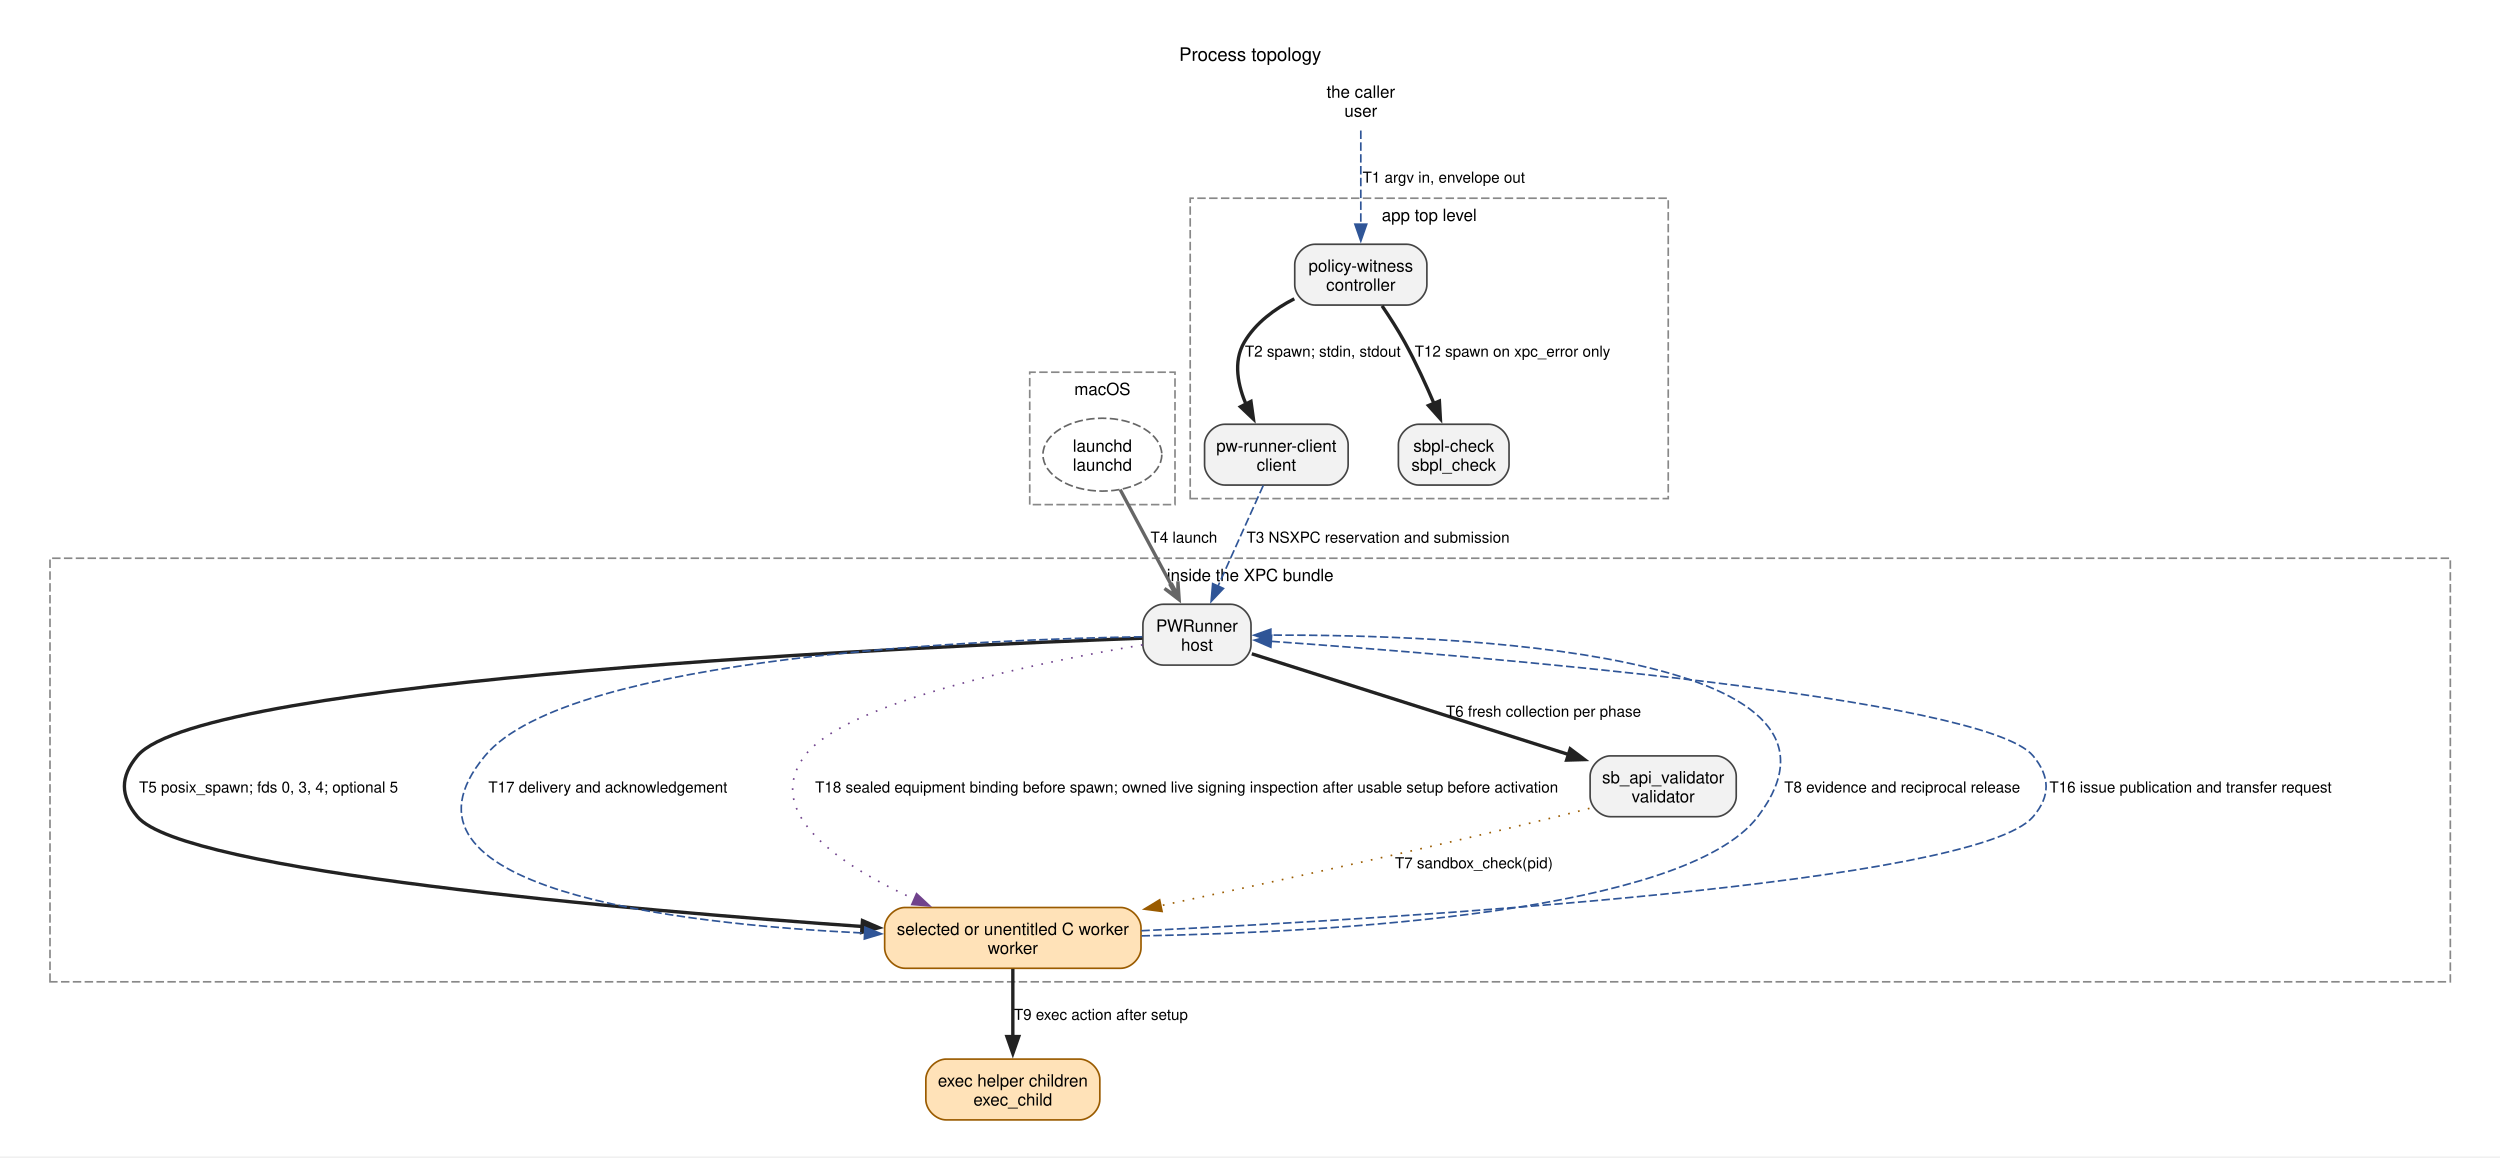
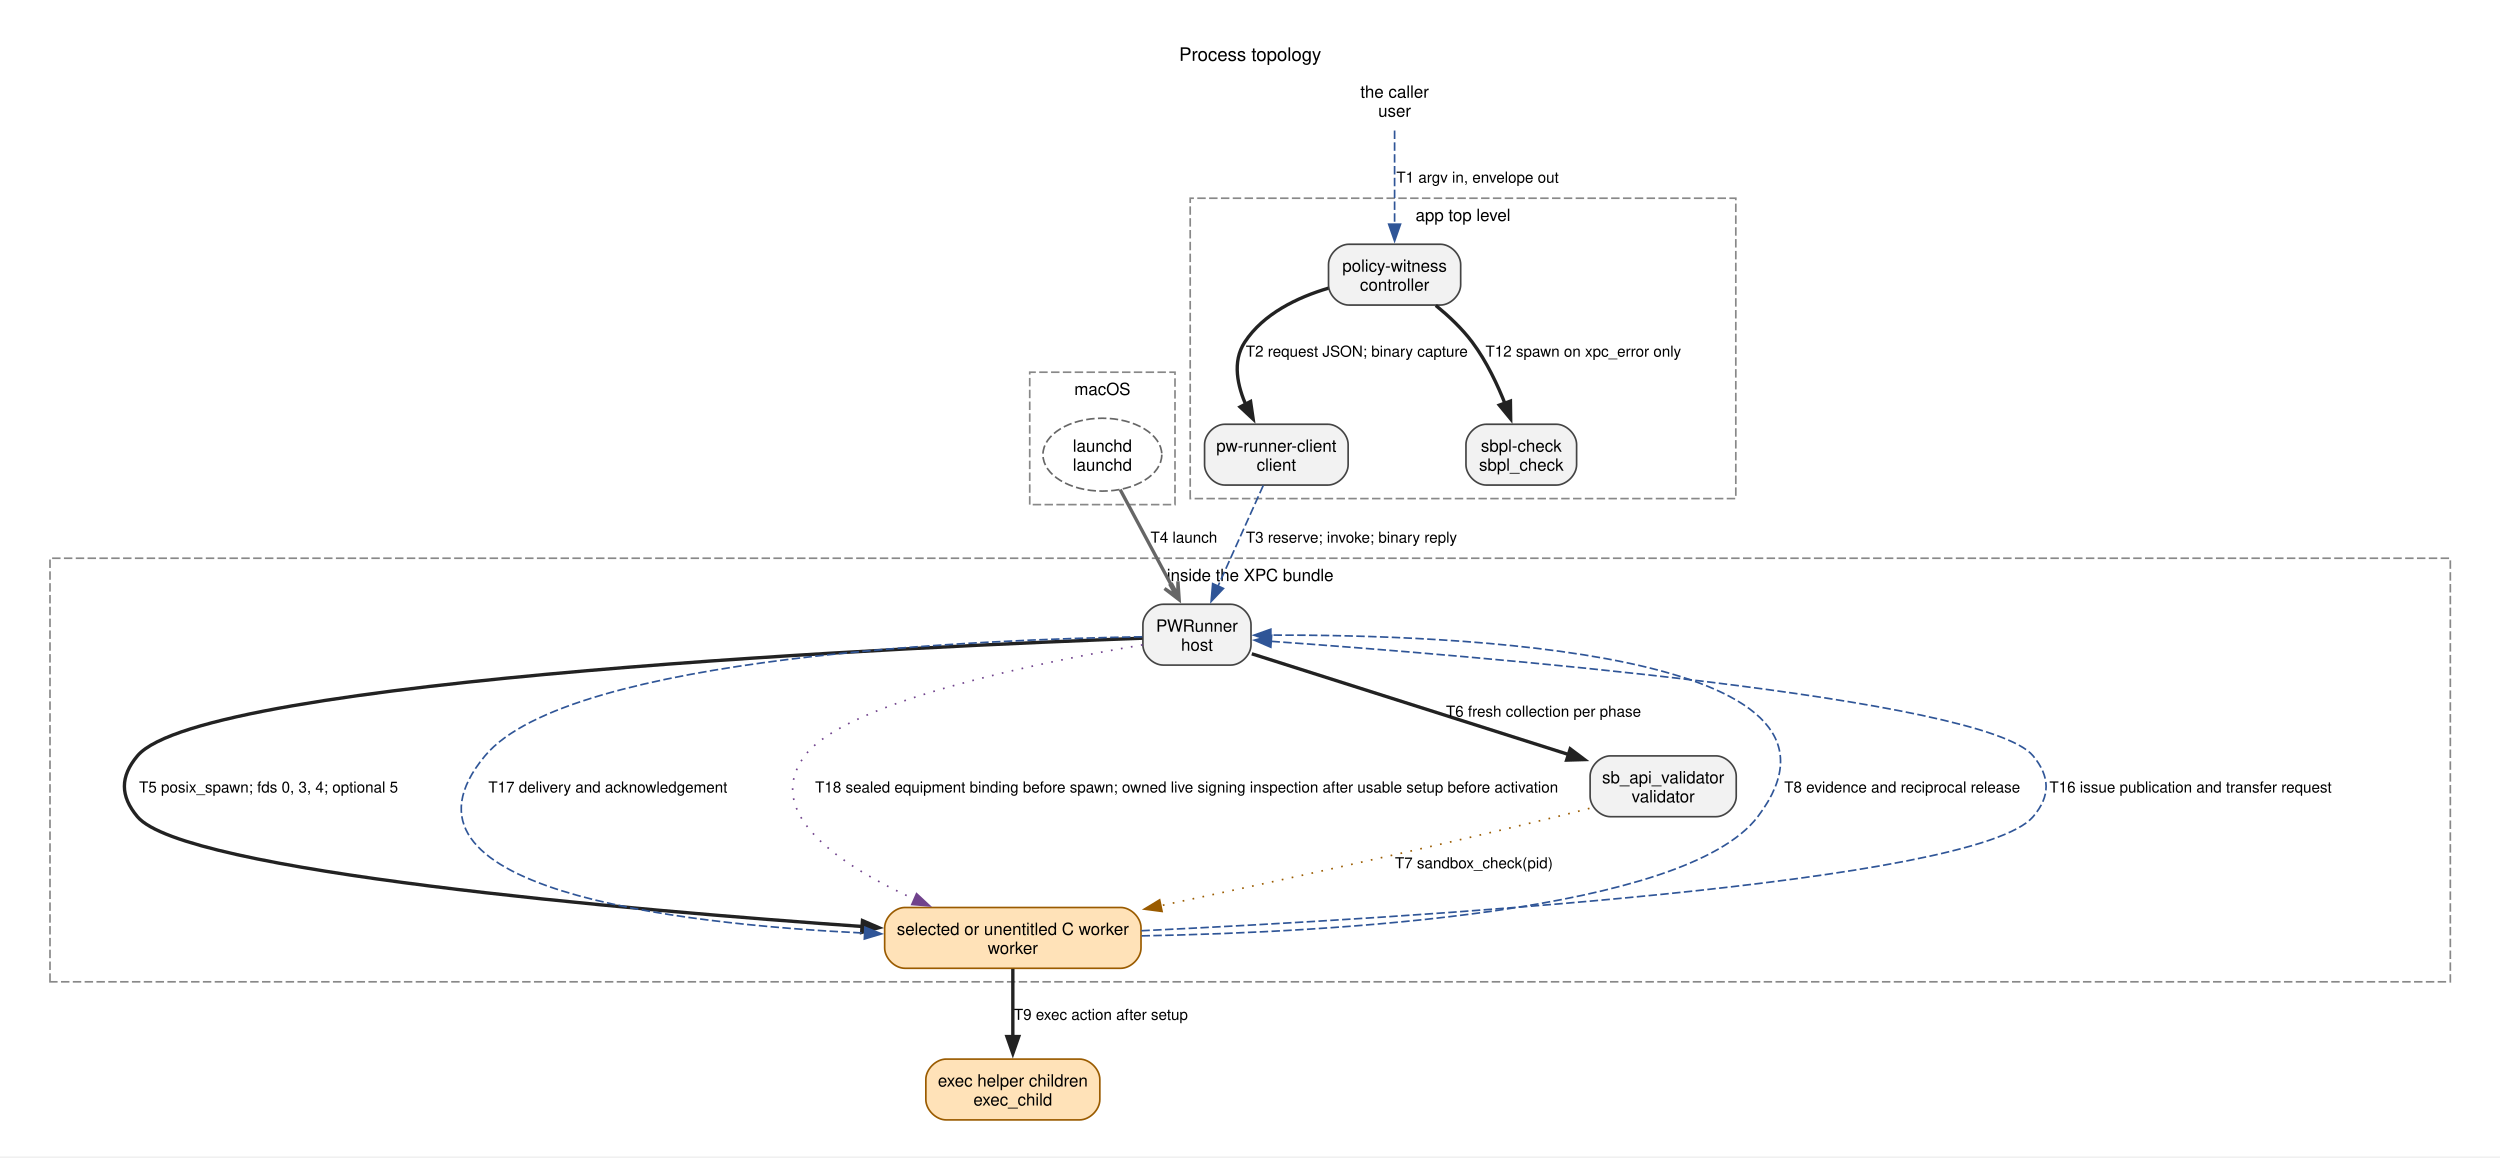
<svg xmlns="http://www.w3.org/2000/svg" xmlns:xlink="http://www.w3.org/1999/xlink" width="1480pt" height="685pt" viewBox="0.00 0.00 1480.00 685.00">
  <g id="graph0" class="graph" transform="scale(1 1) rotate(0) translate(21.6 662.98)">
    <polygon fill="white" stroke="none" points="-21.6,21.6 -21.6,-662.98 1458.6,-662.98 1458.6,21.6 -21.6,21.6" />
    <text xml:space="preserve" text-anchor="middle" x="718.5" y="-626.93" font-family="Helvetica,sans-Serif" font-size="11.00">Process topology</text>
    <g id="clust1" class="cluster">
-       <polygon fill="white" stroke="#888888" stroke-dasharray="5,2" points="683,-367.82 683,-545.63 966,-545.63 966,-367.82 683,-367.82" />
-       <text xml:space="preserve" text-anchor="middle" x="824.5" y="-532.13" font-family="Helvetica,sans-Serif" font-size="10.00">app top level</text>
+       <polygon fill="white" stroke="#888888" stroke-dasharray="5,2" points="683,-367.82 683,-545.63 1006,-545.63 1006,-367.82 683,-367.82" />
+       <text xml:space="preserve" text-anchor="middle" x="844.5" y="-532.13" font-family="Helvetica,sans-Serif" font-size="10.00">app top level</text>
    </g>
    <g id="clust2" class="cluster">
      <polygon fill="white" stroke="#888888" stroke-dasharray="5,2" points="8,-81.75 8,-332.5 1429,-332.5 1429,-81.75 8,-81.75" />
      <text xml:space="preserve" text-anchor="middle" x="718.5" y="-319" font-family="Helvetica,sans-Serif" font-size="10.00">inside the XPC bundle</text>
    </g>
    <g id="clust3" class="cluster">
      <polygon fill="white" stroke="#888888" stroke-dasharray="5,2" points="588,-364.25 588,-442.63 674,-442.63 674,-364.25 588,-364.25" />
      <text xml:space="preserve" text-anchor="middle" x="631" y="-429.13" font-family="Helvetica,sans-Serif" font-size="10.00">macOS</text>
    </g>
    <g id="node1" class="node">
      <g id="a_node1">
        <a xlink:href="ARCHITECTURE.md#process-topology-nodes" xlink:title="controller: policy-witness | Rust; app top level; the caller; no; none; one run ">
-           <path fill="#f2f2f2" stroke="#444444" d="M811.12,-518.38C811.12,-518.38 756.88,-518.38 756.88,-518.38 750.88,-518.38 744.88,-512.38 744.88,-506.38 744.88,-506.38 744.88,-494.38 744.88,-494.38 744.88,-488.38 750.88,-482.38 756.88,-482.38 756.88,-482.38 811.12,-482.38 811.12,-482.38 817.12,-482.38 823.12,-488.38 823.12,-494.38 823.12,-494.38 823.12,-506.38 823.12,-506.38 823.12,-512.38 817.12,-518.38 811.12,-518.38" />
-           <text xml:space="preserve" text-anchor="middle" x="784" y="-502.13" font-family="Helvetica,sans-Serif" font-size="10.00">policy-witness</text>
-           <text xml:space="preserve" text-anchor="middle" x="784" y="-490.88" font-family="Helvetica,sans-Serif" font-size="10.00">controller</text>
+           <path fill="#f2f2f2" stroke="#444444" d="M831.12,-518.38C831.12,-518.38 776.88,-518.38 776.88,-518.38 770.88,-518.38 764.88,-512.38 764.88,-506.38 764.88,-506.38 764.88,-494.38 764.88,-494.38 764.88,-488.38 770.88,-482.38 776.88,-482.38 776.88,-482.38 831.12,-482.38 831.12,-482.38 837.12,-482.38 843.12,-488.38 843.12,-494.38 843.12,-494.38 843.12,-506.38 843.12,-506.38 843.12,-512.38 837.12,-518.38 831.12,-518.38" />
+           <text xml:space="preserve" text-anchor="middle" x="804" y="-502.13" font-family="Helvetica,sans-Serif" font-size="10.00">policy-witness</text>
+           <text xml:space="preserve" text-anchor="middle" x="804" y="-490.88" font-family="Helvetica,sans-Serif" font-size="10.00">controller</text>
        </a>
      </g>
    </g>
    <g id="node2" class="node">
      <g id="a_node2">
        <a xlink:href="ARCHITECTURE.md#process-topology-nodes" xlink:title="client: pw-runner-client | Swift; app top level; the controller; no; none; one helper per request; effect-free reservation attempts and the single execution invocation share one absolute deadline ">
          <path fill="#f2f2f2" stroke="#444444" d="M764.5,-411.82C764.5,-411.82 703.5,-411.82 703.5,-411.82 697.5,-411.82 691.5,-405.82 691.5,-399.82 691.5,-399.82 691.5,-387.82 691.5,-387.82 691.5,-381.82 697.5,-375.82 703.5,-375.82 703.5,-375.82 764.5,-375.82 764.5,-375.82 770.5,-375.82 776.5,-381.82 776.5,-387.82 776.5,-387.82 776.5,-399.82 776.5,-399.82 776.5,-405.82 770.5,-411.82 764.5,-411.82" />
          <text xml:space="preserve" text-anchor="middle" x="734" y="-395.57" font-family="Helvetica,sans-Serif" font-size="10.00">pw-runner-client</text>
          <text xml:space="preserve" text-anchor="middle" x="734" y="-384.32" font-family="Helvetica,sans-Serif" font-size="10.00">client</text>
        </a>
      </g>
    </g>
    <g id="edge2" class="edge">
      <g id="a_edge2">
-         <a xlink:href="ARCHITECTURE.md#process-topology-edges" xlink:title="T2: spawn once; held request on stdin, read to EOF; versioned client capture on stdout |  ">
-           <path fill="none" stroke="#222222" stroke-width="2" d="M744.63,-486.09C733.02,-480.13 721.66,-471.79 715,-460.38 708.21,-448.75 711.2,-434.51 716.62,-422.28" />
-           <polygon fill="#222222" stroke="#222222" stroke-width="2" points="718.97,-425.36 720.44,-414.86 712.75,-422.15 718.97,-425.36" />
+         <a xlink:href="ARCHITECTURE.md#process-topology-edges" xlink:title="T2: spawn once; held request JSON on stdin to EOF; binary typed client capture on stdout |  ">
+           <path fill="none" stroke="#222222" stroke-width="2" d="M764.82,-492.38C746.48,-486.92 726.29,-477.29 715.25,-460.38 707.77,-448.92 710.87,-434.44 716.52,-422" />
+           <polygon fill="#222222" stroke="#222222" stroke-width="2" points="718.74,-425.31 720.28,-414.83 712.54,-422.05 718.74,-425.31" />
        </a>
      </g>
      <g id="a_edge2-label">
-         <a xlink:href="ARCHITECTURE.md#process-topology-edges" xlink:title="T2 spawn; stdin, stdout">
-           <text xml:space="preserve" text-anchor="middle" x="761.5" y="-451.83" font-family="Helvetica,sans-Serif" font-size="9.00">T2 spawn; stdin, stdout</text>
+         <a xlink:href="ARCHITECTURE.md#process-topology-edges" xlink:title="T2 request JSON; binary capture">
+           <text xml:space="preserve" text-anchor="middle" x="781.62" y="-451.83" font-family="Helvetica,sans-Serif" font-size="9.00">T2 request JSON; binary capture</text>
        </a>
      </g>
    </g>
    <g id="node3" class="node">
      <g id="a_node3">
        <a xlink:href="ARCHITECTURE.md#process-topology-nodes" xlink:title="sbpl_check: sbpl-check | Rust; app top level; the controller, only for an admitted client terminal xpc_error; no; sandbox_compile_string and params; never applies; one compile per helper process; the controller invokes a helper for the held request and one for each selected actor policy, potentially before host admission ">
-           <path fill="#f2f2f2" stroke="#444444" d="M859.75,-411.82C859.75,-411.82 818.25,-411.82 818.25,-411.82 812.25,-411.82 806.25,-405.82 806.25,-399.82 806.25,-399.82 806.25,-387.82 806.25,-387.82 806.25,-381.82 812.25,-375.82 818.25,-375.82 818.25,-375.82 859.75,-375.82 859.75,-375.82 865.75,-375.82 871.75,-381.82 871.75,-387.82 871.75,-387.82 871.75,-399.82 871.75,-399.82 871.75,-405.82 865.75,-411.82 859.75,-411.82" />
-           <text xml:space="preserve" text-anchor="middle" x="839" y="-395.57" font-family="Helvetica,sans-Serif" font-size="10.00">sbpl-check</text>
-           <text xml:space="preserve" text-anchor="middle" x="839" y="-384.32" font-family="Helvetica,sans-Serif" font-size="10.00">sbpl_check</text>
+           <path fill="#f2f2f2" stroke="#444444" d="M899.75,-411.82C899.75,-411.82 858.25,-411.82 858.25,-411.82 852.25,-411.82 846.25,-405.82 846.25,-399.82 846.25,-399.82 846.25,-387.82 846.25,-387.82 846.25,-381.82 852.25,-375.82 858.25,-375.82 858.25,-375.82 899.75,-375.82 899.75,-375.82 905.75,-375.82 911.75,-381.82 911.75,-387.82 911.75,-387.82 911.75,-399.82 911.75,-399.82 911.75,-405.82 905.75,-411.82 899.75,-411.82" />
+           <text xml:space="preserve" text-anchor="middle" x="879" y="-395.57" font-family="Helvetica,sans-Serif" font-size="10.00">sbpl-check</text>
+           <text xml:space="preserve" text-anchor="middle" x="879" y="-384.32" font-family="Helvetica,sans-Serif" font-size="10.00">sbpl_check</text>
        </a>
      </g>
    </g>
    <g id="edge10" class="edge">
      <g id="a_edge10">
        <a xlink:href="ARCHITECTURE.md#process-topology-edges" xlink:title="T12: spawn only for an admitted client terminal xpc_error; held-request diagnostic plus independently associated actor-policy diagnostics; host request admission may not have occurred |  ">
-           <path fill="none" stroke="#222222" stroke-width="2" d="M796.57,-481.92C801.07,-475.33 806,-467.66 810,-460.38 816.58,-448.4 822.86,-434.62 827.88,-422.8" />
-           <polygon fill="#222222" stroke="#222222" stroke-width="2" points="830.52,-425.56 831.11,-414.98 824.05,-422.88 830.52,-425.56" />
+           <path fill="none" stroke="#222222" stroke-width="2" d="M828.39,-482.16C836.01,-475.93 843.98,-468.43 850,-460.38 858.45,-449.09 865.1,-434.95 869.89,-422.69" />
+           <polygon fill="#222222" stroke="#222222" stroke-width="2" points="872.57,-425.54 872.72,-414.94 866,-423.13 872.57,-425.54" />
        </a>
      </g>
      <g id="a_edge10-label">
        <a xlink:href="ARCHITECTURE.md#process-topology-edges" xlink:title="T12 spawn on xpc_error only">
-           <text xml:space="preserve" text-anchor="middle" x="873.79" y="-451.83" font-family="Helvetica,sans-Serif" font-size="9.00">T12 spawn on xpc_error only</text>
+           <text xml:space="preserve" text-anchor="middle" x="915.72" y="-451.83" font-family="Helvetica,sans-Serif" font-size="9.00">T12 spawn on xpc_error only</text>
        </a>
      </g>
    </g>
    <g id="node4" class="node">
      <g id="a_node4">
        <a xlink:href="ARCHITECTURE.md#process-topology-nodes" xlink:title="host: PWRunner | Swift; inside the XPC bundle; launchd: XPC service lookup, or a Mach service for BYOXPC; no; none, by the invariance rule; actor-form token custody copies, compares and erases bytes without a sandbox call; one reservation and at most one specimen; unused reservation expiry or abandonment retires the host; terminal reply flush delay 50 milliseconds is best effort All authorized connections share one locked reservation slot. Only the connection holding its grant can consume it, before specimen decoding. Stale expiry or disconnect cannot retire an executing owner; client loss after submission never permits replay.">
          <path fill="#f2f2f2" stroke="#444444" d="M707,-305.25C707,-305.25 667,-305.25 667,-305.25 661,-305.25 655,-299.25 655,-293.25 655,-293.25 655,-281.25 655,-281.25 655,-275.25 661,-269.25 667,-269.25 667,-269.25 707,-269.25 707,-269.25 713,-269.25 719,-275.25 719,-281.25 719,-281.25 719,-293.25 719,-293.25 719,-299.25 713,-305.25 707,-305.25" />
          <text xml:space="preserve" text-anchor="middle" x="687" y="-289" font-family="Helvetica,sans-Serif" font-size="10.00">PWRunner</text>
          <text xml:space="preserve" text-anchor="middle" x="687" y="-277.75" font-family="Helvetica,sans-Serif" font-size="10.00">host</text>
        </a>
      </g>
    </g>
    <g id="edge3" class="edge">
      <g id="a_edge3">
-         <a xlink:href="ARCHITECTURE.md#process-topology-edges" xlink:title="T3: effect-free NSXPC reservation, then one runReservedSpecimen call and its reply |  ">
+         <a xlink:href="ARCHITECTURE.md#process-topology-edges" xlink:title="T3: effect-free reservation, then one runReservedSpecimen call; request JSON and binary typed host reply |  ">
          <path fill="none" stroke="#2f5597" stroke-dasharray="5,2" d="M726.24,-375.55C718.96,-359.35 707.95,-334.86 699.44,-315.94" />
          <polygon fill="#2f5597" stroke="#2f5597" points="702.69,-314.61 695.39,-306.92 696.3,-317.48 702.69,-314.61" />
        </a>
      </g>
      <g id="a_edge3-label">
-         <a xlink:href="ARCHITECTURE.md#process-topology-edges" xlink:title="T3 NSXPC reservation and submission">
-           <text xml:space="preserve" text-anchor="middle" x="794.21" y="-341.7" font-family="Helvetica,sans-Serif" font-size="9.00">T3 NSXPC reservation and submission</text>
+         <a xlink:href="ARCHITECTURE.md#process-topology-edges" xlink:title="T3 reserve; invoke; binary reply">
+           <text xml:space="preserve" text-anchor="middle" x="778.46" y="-341.7" font-family="Helvetica,sans-Serif" font-size="9.00">T3 reserve; invoke; binary reply</text>
        </a>
      </g>
    </g>
    <g id="node5" class="node">
      <g id="a_node5">
        <a xlink:href="ARCHITECTURE.md#process-topology-nodes" xlink:title="worker: selected or unentitled C worker | C; inside the XPC bundle; the host; equipment is independent of apply/unapplied; inherited restrictions remain; sandbox_compile_string, params, sandbox_apply; actor sandbox_extension_issue_file, consume and release; one specimen in the single-worker form, or one actor of an actor-form specimen; one application (none for an unapplied actor) and all of its ordered visits; parked between visits; terminal publication exits without host permission ">
          <path fill="#ffe2b8" stroke="#9a5b00" d="M641.88,-125.75C641.88,-125.75 514.12,-125.75 514.12,-125.75 508.12,-125.75 502.12,-119.75 502.12,-113.75 502.12,-113.75 502.12,-101.75 502.12,-101.75 502.12,-95.75 508.12,-89.75 514.12,-89.75 514.12,-89.75 641.88,-89.75 641.88,-89.75 647.88,-89.75 653.88,-95.75 653.88,-101.75 653.88,-101.75 653.88,-113.75 653.88,-113.75 653.88,-119.75 647.88,-125.75 641.88,-125.75" />
          <text xml:space="preserve" text-anchor="middle" x="578" y="-109.5" font-family="Helvetica,sans-Serif" font-size="10.00">selected or unentitled C worker</text>
          <text xml:space="preserve" text-anchor="middle" x="578" y="-98.25" font-family="Helvetica,sans-Serif" font-size="10.00">worker</text>
        </a>
      </g>
    </g>
    <g id="edge5" class="edge">
      <g id="a_edge5">
        <a xlink:href="ARCHITECTURE.md#process-topology-edges" xlink:title="T5: posix_spawn; fd 0 policy pipe, fd 3 shared region, fd 4 ready pipe; optional fd 5 transient token channel |  Policy delivery uses nonblocking writes under one absolute monotonic deadline (the worker_policy_transfer limit) beginning after spawn. Expiry closes input and enters cleanup before readiness or sentinel polling. The pipe carries no framing: the host writes the submission's byte count into the shared header before spawn, and the worker at EOF publishes the count it read and refuses a different length before compiling.">
          <path fill="none" stroke="#222222" stroke-width="2" d="M654.74,-285.16C531.9,-280.65 98.39,-261.58 59.75,-215.5 49.47,-203.24 49.47,-191.76 59.75,-179.5 86.98,-147.02 350.12,-124.29 490.6,-114.36" />
          <polygon fill="#222222" stroke="#222222" stroke-width="2" points="488.99,-117.98 498.72,-113.79 488.5,-111 488.99,-117.98" />
        </a>
      </g>
      <g id="a_edge5-label">
        <a xlink:href="ARCHITECTURE.md#process-topology-edges" xlink:title="T5 posix_spawn; fds 0, 3, 4; optional 5">
          <text xml:space="preserve" text-anchor="middle" x="137.38" y="-193.82" font-family="Helvetica,sans-Serif" font-size="9.00">T5 posix_spawn; fds 0, 3, 4; optional 5</text>
        </a>
      </g>
    </g>
    <g id="edge12" class="edge">
      <g id="a_edge12">
        <a xlink:href="ARCHITECTURE.md#process-topology-edges" xlink:title="T17: delivery into the recipient's assigned inbound slot; the parked recipient validates framing and its preassigned source/action/delivery before acknowledging without consuming |  Recipient framing acknowledgement precedes host byte equality and usable/failed settlement, then the source answer. Consumption requires committed, accepted, usable settlement. Private custody erases at last declared transfer use, including failed delivery; shared teardown erasure requires a reaped or never-launched owner.">
          <path fill="none" stroke="#2f5597" stroke-dasharray="5,2" d="M654.6,-286C564.62,-284.56 315.03,-275.16 265.5,-215.5 200.36,-137.03 376.65,-116.07 490.28,-110.58" />
          <polygon fill="#2f5597" stroke="#2f5597" points="490.41,-114.08 500.25,-110.14 490.1,-107.09 490.41,-114.08" />
        </a>
      </g>
      <g id="a_edge12-label">
        <a xlink:href="ARCHITECTURE.md#process-topology-edges" xlink:title="T17 delivery and acknowledgement">
          <text xml:space="preserve" text-anchor="middle" x="338.25" y="-193.82" font-family="Helvetica,sans-Serif" font-size="9.00">T17 delivery and acknowledgement</text>
        </a>
      </g>
    </g>
    <g id="edge13" class="edge">
      <g id="a_edge13">
        <a xlink:href="ARCHITECTURE.md#process-topology-edges" xlink:title="T18: sealed equipment binding before spawn; owned live signing inspection after usable setup before activation |  Constructed signing observations exercise complete two-role binding, per-actor boolean requirements, explicit fixture provenance, live path mismatch, process association and ownership/deadline refusal. They do not establish native signature validity or effective authority.">
          <path fill="none" stroke="#70428c" stroke-dasharray="1,5" d="M654.77,-281.22C596.82,-271.43 478.77,-247.93 454.75,-215.5 429.38,-181.25 476.5,-150.35 519.61,-130.72" />
          <polygon fill="#70428c" stroke="#70428c" points="521.01,-133.93 528.76,-126.71 518.2,-127.52 521.01,-133.93" />
        </a>
      </g>
      <g id="a_edge13-label">
        <a xlink:href="ARCHITECTURE.md#process-topology-edges" xlink:title="T18 sealed equipment binding before spawn; owned live signing inspection after usable setup before activation">
          <text xml:space="preserve" text-anchor="middle" x="680.88" y="-193.82" font-family="Helvetica,sans-Serif" font-size="9.00">T18 sealed equipment binding before spawn; owned live signing inspection after usable setup before activation</text>
        </a>
      </g>
    </g>
    <g id="node6" class="node">
      <g id="a_node6">
        <a xlink:href="ARCHITECTURE.md#process-topology-nodes" xlink:title="validator: sb_api_validator | C; inside the XPC bundle; the host at each eligible phase arrival; no; sandbox_check; one phase collection ">
          <path fill="#f2f2f2" stroke="#444444" d="M994.25,-215.5C994.25,-215.5 931.75,-215.5 931.75,-215.5 925.75,-215.5 919.75,-209.5 919.75,-203.5 919.75,-203.5 919.75,-191.5 919.75,-191.5 919.75,-185.5 925.75,-179.5 931.75,-179.5 931.75,-179.5 994.25,-179.5 994.25,-179.5 1000.25,-179.5 1006.25,-185.5 1006.25,-191.5 1006.25,-191.5 1006.25,-203.5 1006.25,-203.5 1006.25,-209.5 1000.25,-215.5 994.25,-215.5" />
          <text xml:space="preserve" text-anchor="middle" x="963" y="-199.25" font-family="Helvetica,sans-Serif" font-size="10.00">sb_api_validator</text>
          <text xml:space="preserve" text-anchor="middle" x="963" y="-188" font-family="Helvetica,sans-Serif" font-size="10.00">validator</text>
        </a>
      </g>
    </g>
    <g id="edge6" class="edge">
      <g id="a_edge6">
        <a xlink:href="ARCHITECTURE.md#process-topology-edges" xlink:title="T6: fresh posix_spawn --batch &lt;pid&gt; per eligible phase; bundle-local default or explicit override; bounded NDJSON |  ">
          <path fill="none" stroke="#222222" stroke-width="2" d="M719.47,-275.93C765.96,-261.15 852.08,-233.76 908.46,-215.84" />
          <polygon fill="#222222" stroke="#222222" stroke-width="2" points="907.96,-219.67 916.43,-213.31 905.84,-213 907.96,-219.67" />
        </a>
      </g>
      <g id="a_edge6-label">
        <a xlink:href="ARCHITECTURE.md#process-topology-edges" xlink:title="T6 fresh collection per phase">
          <text xml:space="preserve" text-anchor="middle" x="892.15" y="-238.7" font-family="Helvetica,sans-Serif" font-size="9.00">T6 fresh collection per phase</text>
        </a>
      </g>
    </g>
    <g id="edge8" class="edge">
      <g id="a_edge8">
        <a xlink:href="ARCHITECTURE.md#process-topology-edges" xlink:title="T8: shared-region worker arrivals, acknowledgements, completions and native observations; reciprocal host numbered releases hold requested actions |  ">
          <path fill="none" stroke="#2f5597" stroke-dasharray="5,2" d="M654.19,-108.94C768.61,-111.09 976.03,-122.92 1019,-179.5 1094.01,-278.25 836.47,-287.32 730.49,-287" />
          <polygon fill="#2f5597" stroke="#2f5597" points="730.78,-283.5 720.75,-286.94 730.73,-290.5 730.78,-283.5" />
        </a>
      </g>
      <g id="a_edge8-label">
        <a xlink:href="ARCHITECTURE.md#process-topology-edges" xlink:title="T8 evidence and reciprocal release">
          <text xml:space="preserve" text-anchor="middle" x="1104.49" y="-193.82" font-family="Helvetica,sans-Serif" font-size="9.00">T8 evidence and reciprocal release</text>
        </a>
      </g>
    </g>
    <g id="edge11" class="edge">
      <g id="a_edge11">
        <a xlink:href="ARCHITECTURE.md#process-topology-edges" xlink:title="T16: one-shot outbound publication per admitted issue and a distinct request/answer cell per transfer; the host owns published outbound bytes until copying or rejection and erasure |  Exchange allowance 5,000 milliseconds on each side; expiry is a transport status, never a native result. A later operation cannot reuse the expired operation's payload or answer cell. Host answer and completed source action are separate observations; a source timeout can still complete its phase.">
          <path fill="none" stroke="#2f5597" stroke-dasharray="5,2" d="M654.09,-111.98C808.79,-119.35 1148.3,-139.9 1182,-179.5 1192.37,-191.68 1192.16,-203.14 1182,-215.5 1153.42,-250.27 846.32,-275.13 730.69,-283.33" />
          <polygon fill="#2f5597" stroke="#2f5597" points="730.72,-279.82 720.99,-284 731.21,-286.8 730.72,-279.82" />
        </a>
      </g>
      <g id="a_edge11-label">
        <a xlink:href="ARCHITECTURE.md#process-topology-edges" xlink:title="T16 issue publication and transfer request">
          <text xml:space="preserve" text-anchor="middle" x="1275.2" y="-193.82" font-family="Helvetica,sans-Serif" font-size="9.00">T16 issue publication and transfer request</text>
        </a>
      </g>
    </g>
    <g id="node9" class="node">
      <g id="a_node9">
        <a xlink:href="ARCHITECTURE.md#process-topology-nodes" xlink:title="exec_child: exec helper children | caller-supplied; the caller's path; the worker; inherit the worker's sandbox; none of PolicyWitness's; the worker bounds collection and leader reap; ordinary completion and worker death can leave same-group descendants alive; escaped descendants are not contained ">
          <path fill="#ffe2b8" stroke="#9a5b00" d="M617.5,-36C617.5,-36 538.5,-36 538.5,-36 532.5,-36 526.5,-30 526.5,-24 526.5,-24 526.5,-12 526.5,-12 526.5,-6 532.5,0 538.5,0 538.5,0 617.5,0 617.5,0 623.5,0 629.5,-6 629.5,-12 629.5,-12 629.5,-24 629.5,-24 629.5,-30 623.5,-36 617.5,-36" />
          <text xml:space="preserve" text-anchor="middle" x="578" y="-19.75" font-family="Helvetica,sans-Serif" font-size="10.00">exec helper children</text>
          <text xml:space="preserve" text-anchor="middle" x="578" y="-8.5" font-family="Helvetica,sans-Serif" font-size="10.00">exec_child</text>
        </a>
      </g>
    </g>
    <g id="edge9" class="edge">
      <g id="a_edge9">
        <a xlink:href="ARCHITECTURE.md#process-topology-edges" xlink:title="T9: posix_spawn inside an exec action after setup (after apply when supplied); stdout/stderr pipes into bounded slot buffers; excluded for authority-participating actors |  ">
          <path fill="none" stroke="#222222" stroke-width="2" d="M578,-89.41C578,-77.52 578,-61.45 578,-47.66" />
          <polygon fill="#222222" stroke="#222222" stroke-width="2" points="581.5,-49.33 578,-39.33 574.5,-49.33 581.5,-49.33" />
        </a>
      </g>
      <g id="a_edge9-label">
        <a xlink:href="ARCHITECTURE.md#process-topology-edges" xlink:title="T9 exec action after setup">
          <text xml:space="preserve" text-anchor="middle" x="630.12" y="-59.2" font-family="Helvetica,sans-Serif" font-size="9.00">T9 exec action after setup</text>
        </a>
      </g>
    </g>
    <g id="edge7" class="edge">
      <g id="a_edge7">
        <a xlink:href="ARCHITECTURE.md#process-topology-edges" xlink:title="T7: sandbox_check against the worker PID, with SANDBOX_CHECK_NO_REPORT |  ">
          <path fill="none" stroke="#9a5b00" stroke-dasharray="1,5" d="M919.35,-184.43C912.87,-182.73 906.27,-181.03 900,-179.5 820.9,-160.15 730.27,-140.46 665.36,-126.78" />
          <polygon fill="#9a5b00" stroke="#9a5b00" points="666.34,-123.41 655.84,-124.78 664.9,-130.26 666.34,-123.41" />
        </a>
      </g>
      <g id="a_edge7-label">
        <a xlink:href="ARCHITECTURE.md#process-topology-edges" xlink:title="T7 sandbox_check(pid)">
          <text xml:space="preserve" text-anchor="middle" x="850.95" y="-148.95" font-family="Helvetica,sans-Serif" font-size="9.00">T7 sandbox_check(pid)</text>
        </a>
      </g>
    </g>
    <g id="node7" class="node">
      <g id="a_node7">
        <a xlink:href="ARCHITECTURE.md#process-topology-nodes" xlink:title="launchd: launchd | OS; system; no; none ">
          <ellipse fill="none" stroke="#666666" stroke-dasharray="5,2" cx="631" cy="-393.82" rx="35.18" ry="21.57" />
          <text xml:space="preserve" text-anchor="middle" x="631" y="-395.57" font-family="Helvetica,sans-Serif" font-size="10.00">launchd</text>
          <text xml:space="preserve" text-anchor="middle" x="631" y="-384.32" font-family="Helvetica,sans-Serif" font-size="10.00">launchd</text>
        </a>
      </g>
    </g>
    <g id="edge4" class="edge">
      <g id="a_edge4">
        <a xlink:href="ARCHITECTURE.md#process-topology-edges" xlink:title="T4: start on XPC lookup, or as a Mach service (BYOXPC) |  ">
          <path fill="none" stroke="#666666" stroke-width="2" d="M641.53,-373.15C650.26,-356.85 662.76,-333.52 672.44,-315.43" />
          <polygon fill="#666666" stroke="#666666" stroke-width="2" points="676.48,-307.89 675.73,-318.83 675.71,-310.39 672.2,-316.94 671.76,-316.71 671.32,-316.47 674.83,-309.92 667.79,-314.58 676.48,-307.89" />
        </a>
      </g>
      <g id="a_edge4-label">
        <a xlink:href="ARCHITECTURE.md#process-topology-edges" xlink:title="T4 launch">
          <text xml:space="preserve" text-anchor="middle" x="679.25" y="-341.7" font-family="Helvetica,sans-Serif" font-size="9.00">T4 launch</text>
        </a>
      </g>
    </g>
    <g id="node8" class="node">
      <g id="a_node8">
        <a xlink:href="ARCHITECTURE.md#process-topology-nodes" xlink:title="user: the caller | a shell or a harness; owns the request file and reads the envelope ">
-           <text xml:space="preserve" text-anchor="middle" x="784" y="-605.13" font-family="Helvetica,sans-Serif" font-size="10.00">the caller</text>
-           <text xml:space="preserve" text-anchor="middle" x="784" y="-593.88" font-family="Helvetica,sans-Serif" font-size="10.00">user</text>
+           <text xml:space="preserve" text-anchor="middle" x="804" y="-605.13" font-family="Helvetica,sans-Serif" font-size="10.00">the caller</text>
+           <text xml:space="preserve" text-anchor="middle" x="804" y="-593.88" font-family="Helvetica,sans-Serif" font-size="10.00">user</text>
        </a>
      </g>
    </g>
    <g id="edge1" class="edge">
      <g id="a_edge1">
        <a xlink:href="ARCHITECTURE.md#process-topology-edges" xlink:title="T1: argv in; one JSON envelope on stdout |  ">
-           <path fill="none" stroke="#2f5597" stroke-dasharray="5,2" d="M784,-585.71C784,-570.61 784,-548.05 784,-530.07" />
-           <polygon fill="#2f5597" stroke="#2f5597" points="787.5,-530.28 784,-520.28 780.5,-530.28 787.5,-530.28" />
+           <path fill="none" stroke="#2f5597" stroke-dasharray="5,2" d="M804,-585.71C804,-570.61 804,-548.05 804,-530.07" />
+           <polygon fill="#2f5597" stroke="#2f5597" points="807.5,-530.28 804,-520.28 800.5,-530.28 807.5,-530.28" />
        </a>
      </g>
      <g id="a_edge1-label">
        <a xlink:href="ARCHITECTURE.md#process-topology-edges" xlink:title="T1 argv in, envelope out">
-           <text xml:space="preserve" text-anchor="middle" x="833.12" y="-554.83" font-family="Helvetica,sans-Serif" font-size="9.00">T1 argv in, envelope out</text>
+           <text xml:space="preserve" text-anchor="middle" x="853.12" y="-554.83" font-family="Helvetica,sans-Serif" font-size="9.00">T1 argv in, envelope out</text>
        </a>
      </g>
    </g>
  </g>
</svg>
